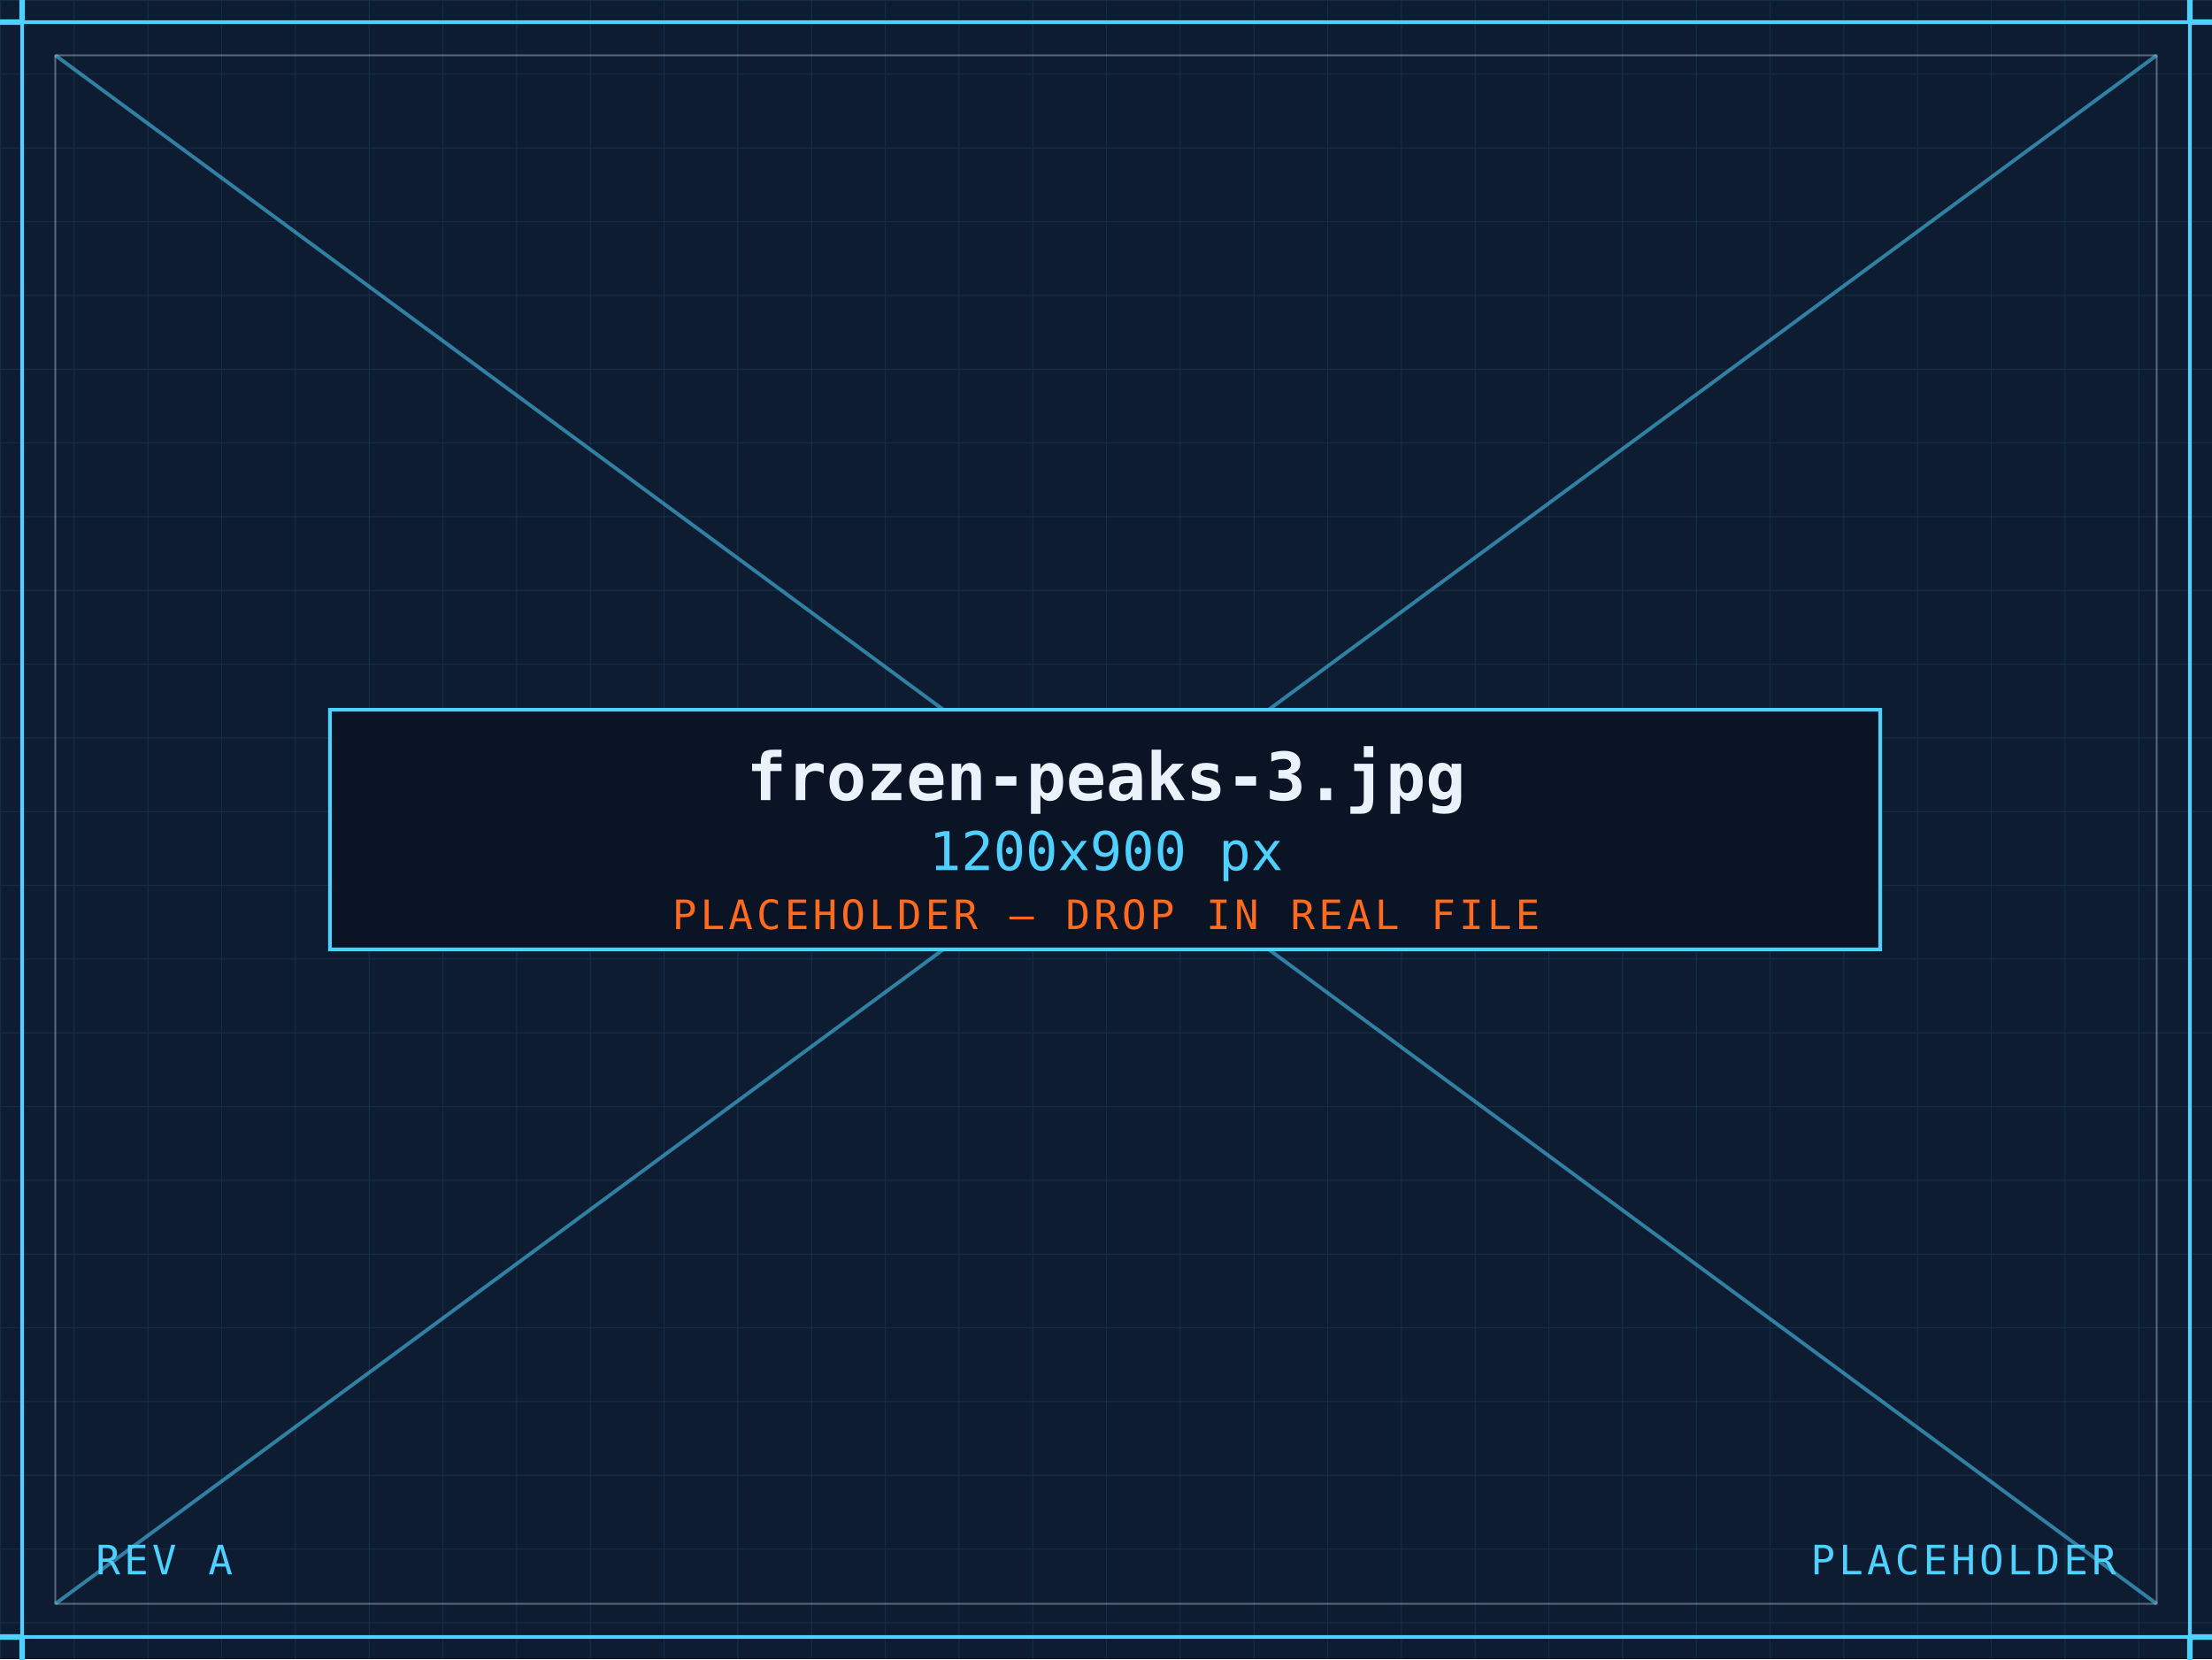
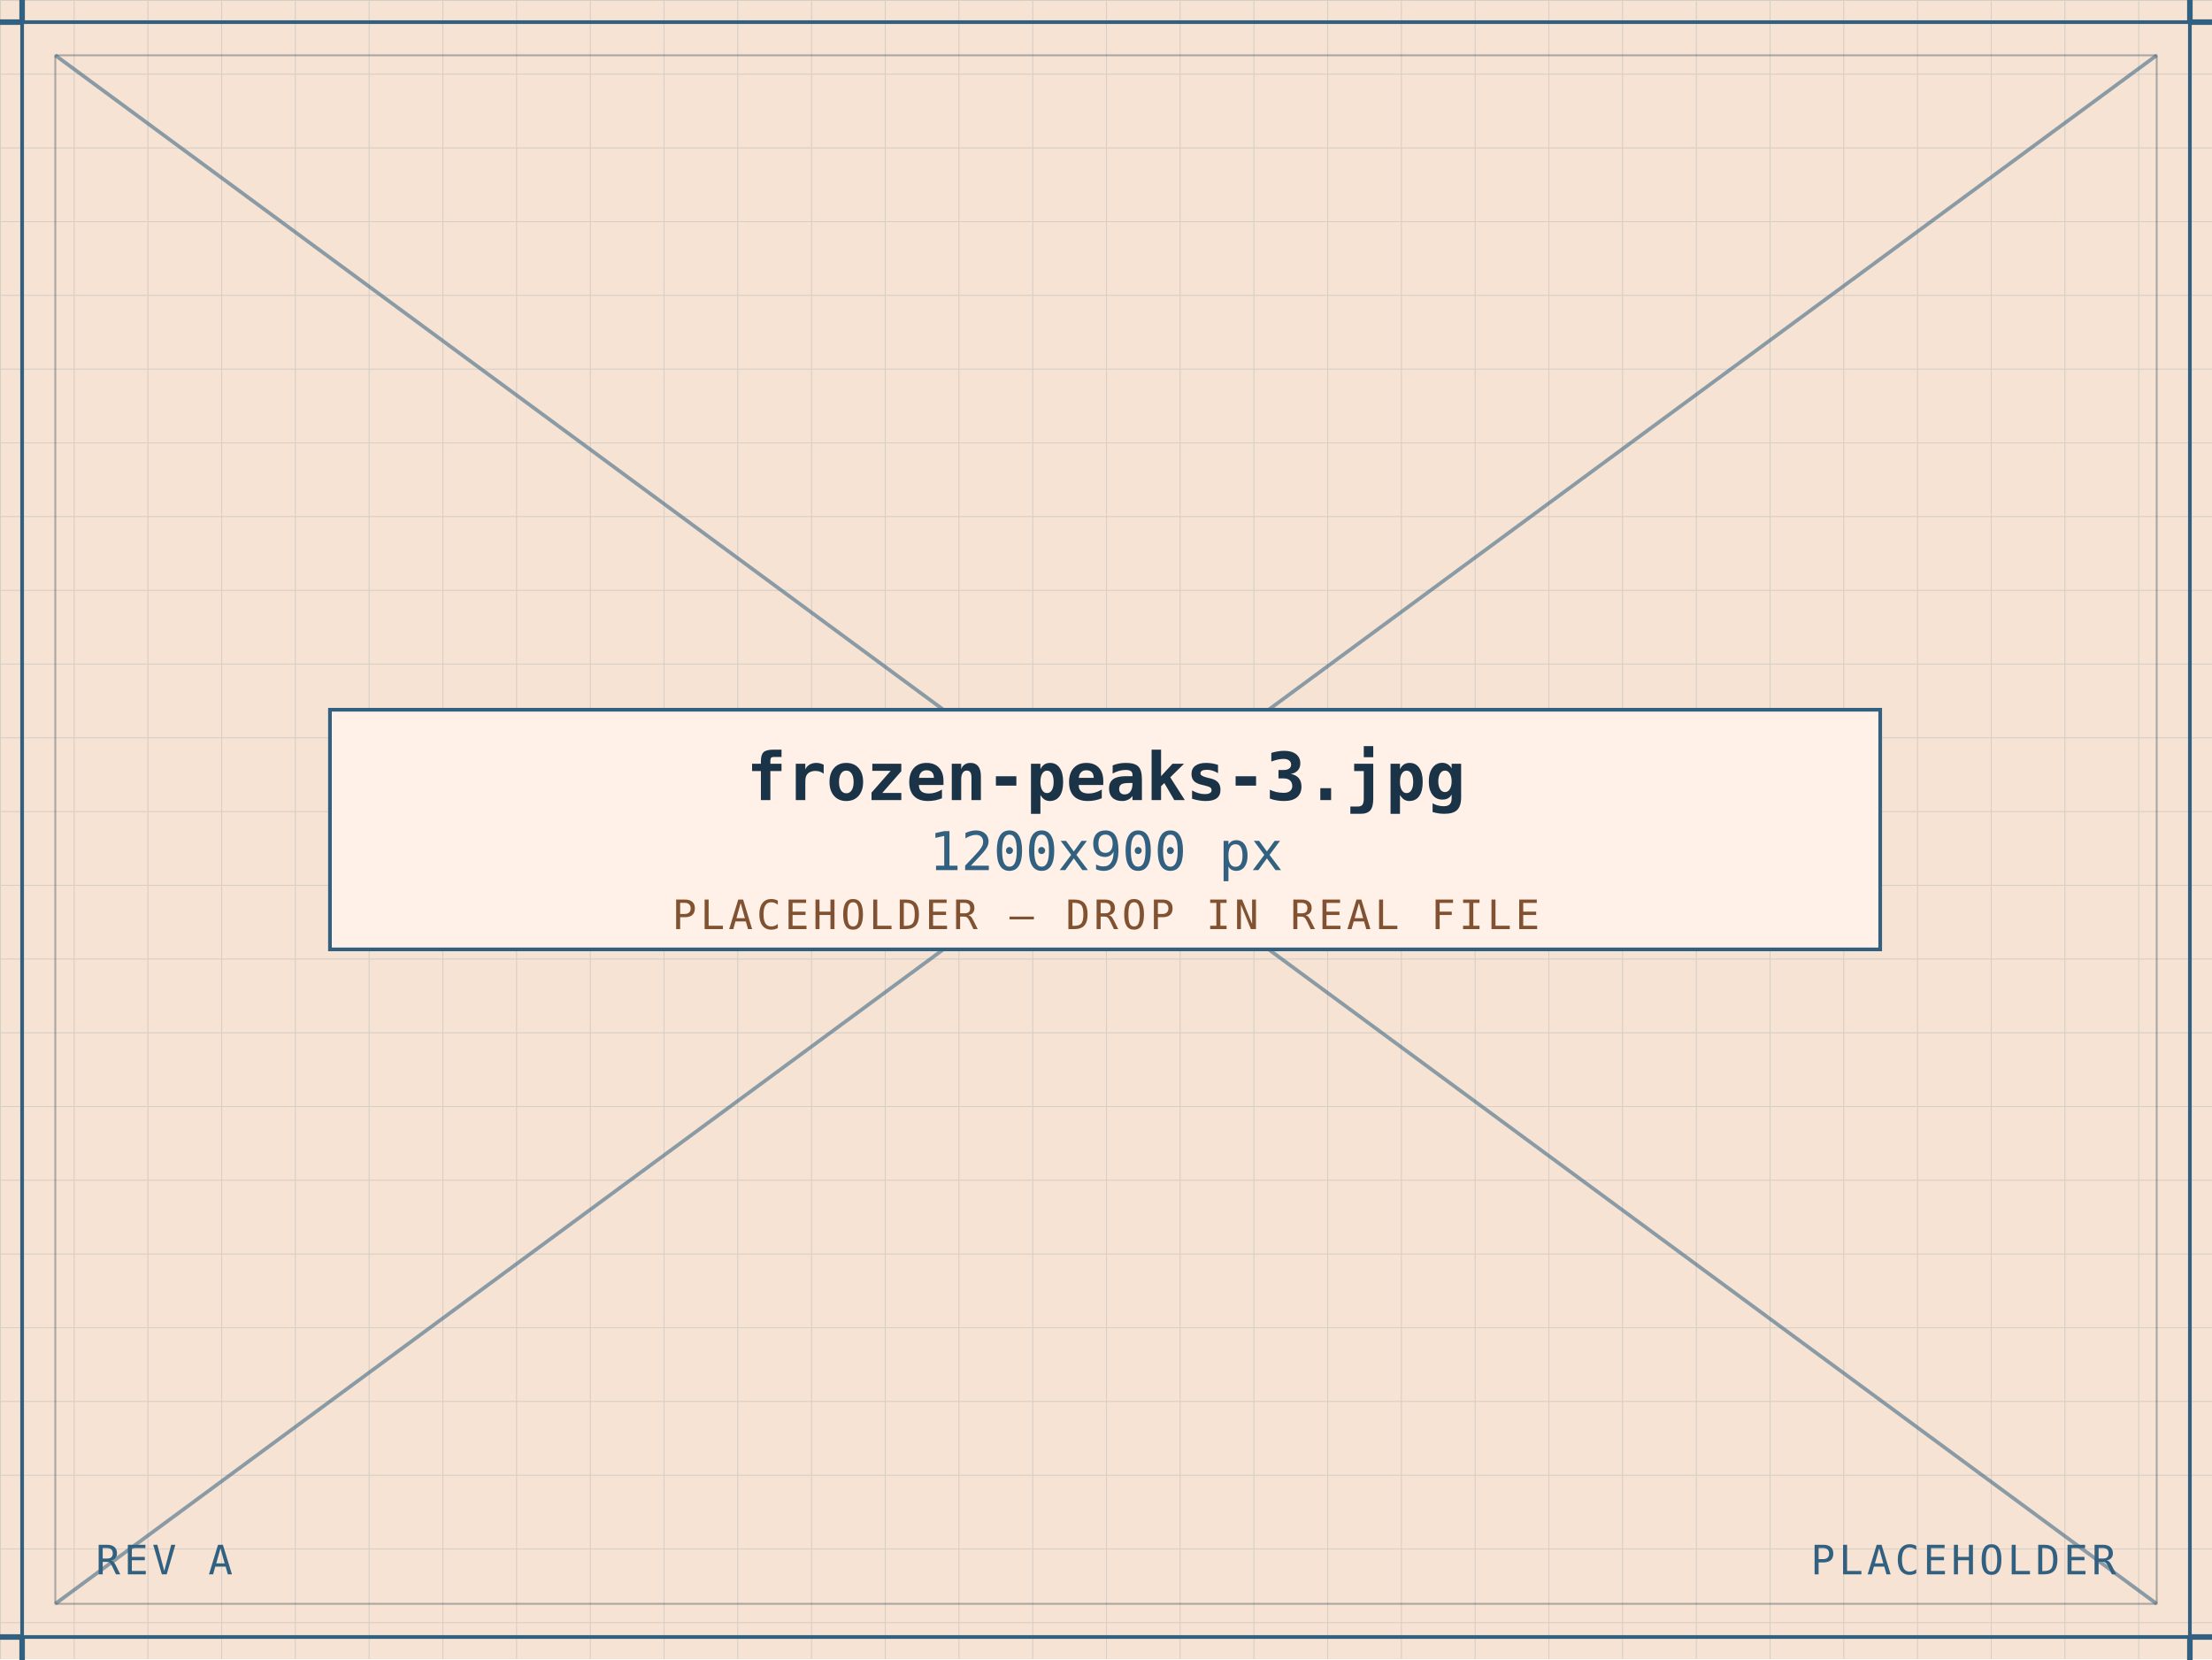
<svg xmlns="http://www.w3.org/2000/svg" viewBox="0 0 1200 900" width="1200" height="900" role="img" aria-label="Placeholder image frozen-peaks-3.jpg, 1200 by 900 pixels">
-   <rect width="1200" height="900" fill="#0e1c32" />
+   <rect width="1200" height="900" fill="#F6E3D3" />
  <defs>
    <pattern id="g" width="40" height="40" patternUnits="userSpaceOnUse">
-       <path d="M40 0H0V40" fill="none" stroke="#4fd1ff" stroke-opacity=".10" />
+       <path d="M40 0H0V40" fill="none" stroke="#326080" stroke-opacity=".16" />
    </pattern>
    <pattern id="m" width="16" height="16" patternUnits="userSpaceOnUse">
-       <path d="M16 0H0V16" fill="none" stroke="#4fd1ff" stroke-opacity=".16" />
+       <path d="M16 0H0V16" fill="none" stroke="#326080" stroke-opacity=".22" />
    </pattern>
  </defs>
  <rect width="1200" height="900" fill="url(#g)" />
-   <rect x="12" y="12" width="1176" height="876" fill="none" stroke="#4fd1ff" stroke-width="2" />
-   <rect x="30" y="30" width="1140" height="840" fill="none" stroke="#eaf2fb" stroke-opacity=".35" />
-   <path d="M-18 12H12M12 -18V12" stroke="#4fd1ff" stroke-width="3" fill="none" />
-   <path d="M-18 888H12M12 918V888" stroke="#4fd1ff" stroke-width="3" fill="none" />
-   <path d="M1218 12H1188M1188 -18V12" stroke="#4fd1ff" stroke-width="3" fill="none" />
-   <path d="M1218 888H1188M1188 918V888" stroke="#4fd1ff" stroke-width="3" fill="none" />
-   <path d="M30 30L1170 870M1170 30L30 870" stroke="#4fd1ff" stroke-opacity=".55" stroke-width="2" fill="none" />
-   <rect x="179" y="385" width="841" height="130" fill="#0a1424" stroke="#4fd1ff" stroke-width="2" />
-   <text x="600" y="434" text-anchor="middle" font-family="ui-monospace,SFMono-Regular,Menlo,Consolas,monospace" font-size="36" font-weight="700" fill="#eaf2fb">frozen-peaks-3.jpg</text>
-   <text x="600" y="472" text-anchor="middle" font-family="ui-monospace,SFMono-Regular,Menlo,Consolas,monospace" font-size="29" fill="#4fd1ff">1200x900 px</text>
-   <text x="600" y="504" text-anchor="middle" font-family="ui-monospace,SFMono-Regular,Menlo,Consolas,monospace" font-size="22" letter-spacing="2" fill="#ff6a1f">PLACEHOLDER — DROP IN REAL FILE</text>
-   <text x="52" y="854" font-family="ui-monospace,SFMono-Regular,Menlo,Consolas,monospace" font-size="22" fill="#4fd1ff" letter-spacing="2">REV A</text>
-   <text x="1148" y="854" text-anchor="end" font-family="ui-monospace,SFMono-Regular,Menlo,Consolas,monospace" font-size="22" fill="#4fd1ff" letter-spacing="2">PLACEHOLDER</text>
+   <rect x="12" y="12" width="1176" height="876" fill="none" stroke="#326080" stroke-width="2" />
+   <rect x="30" y="30" width="1140" height="840" fill="none" stroke="#1B3347" stroke-opacity=".35" />
+   <path d="M-18 12H12M12 -18V12" stroke="#326080" stroke-width="3" fill="none" />
+   <path d="M-18 888H12M12 918V888" stroke="#326080" stroke-width="3" fill="none" />
+   <path d="M1218 12H1188M1188 -18V12" stroke="#326080" stroke-width="3" fill="none" />
+   <path d="M1218 888H1188M1188 918V888" stroke="#326080" stroke-width="3" fill="none" />
+   <path d="M30 30L1170 870M1170 30L30 870" stroke="#326080" stroke-opacity=".55" stroke-width="2" fill="none" />
+   <rect x="179" y="385" width="841" height="130" fill="#FFF1E7" stroke="#326080" stroke-width="2" />
+   <text x="600" y="434" text-anchor="middle" font-family="ui-monospace,SFMono-Regular,Menlo,Consolas,monospace" font-size="36" font-weight="700" fill="#1B3347">frozen-peaks-3.jpg</text>
+   <text x="600" y="472" text-anchor="middle" font-family="ui-monospace,SFMono-Regular,Menlo,Consolas,monospace" font-size="29" fill="#326080">1200x900 px</text>
+   <text x="600" y="504" text-anchor="middle" font-family="ui-monospace,SFMono-Regular,Menlo,Consolas,monospace" font-size="22" letter-spacing="2" fill="#805232">PLACEHOLDER — DROP IN REAL FILE</text>
+   <text x="52" y="854" font-family="ui-monospace,SFMono-Regular,Menlo,Consolas,monospace" font-size="22" fill="#326080" letter-spacing="2">REV A</text>
+   <text x="1148" y="854" text-anchor="end" font-family="ui-monospace,SFMono-Regular,Menlo,Consolas,monospace" font-size="22" fill="#326080" letter-spacing="2">PLACEHOLDER</text>
</svg>
